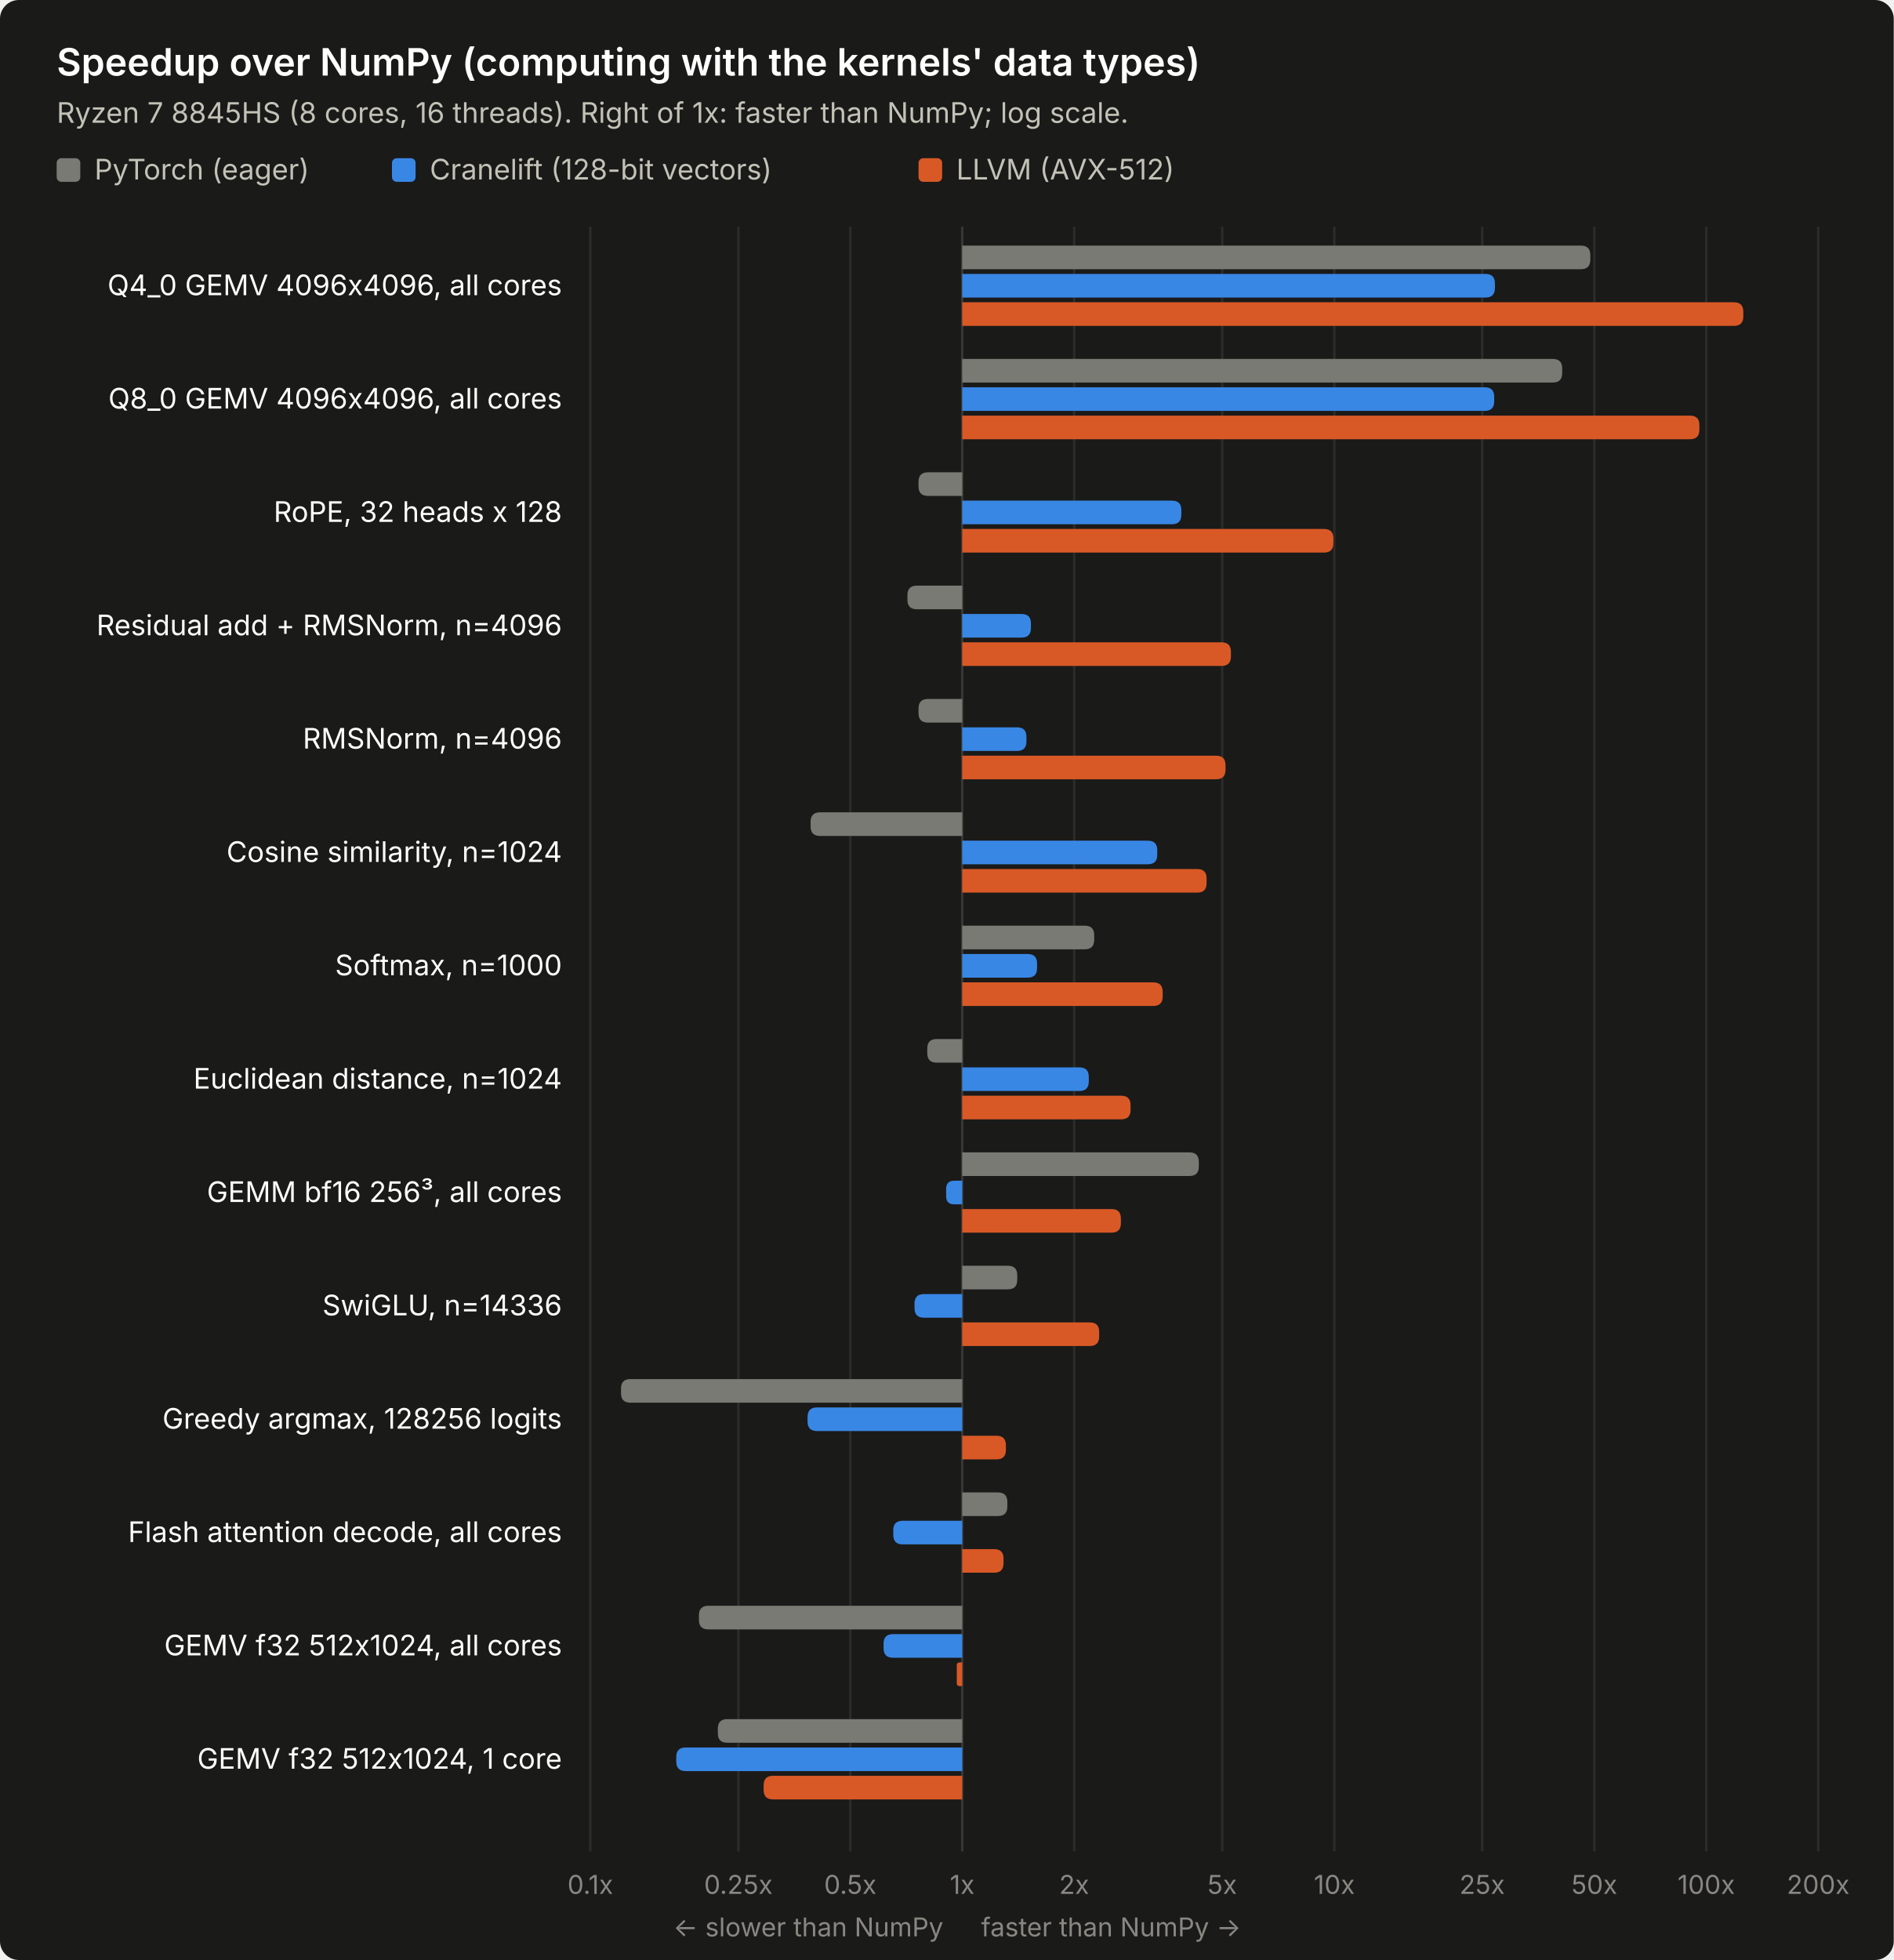
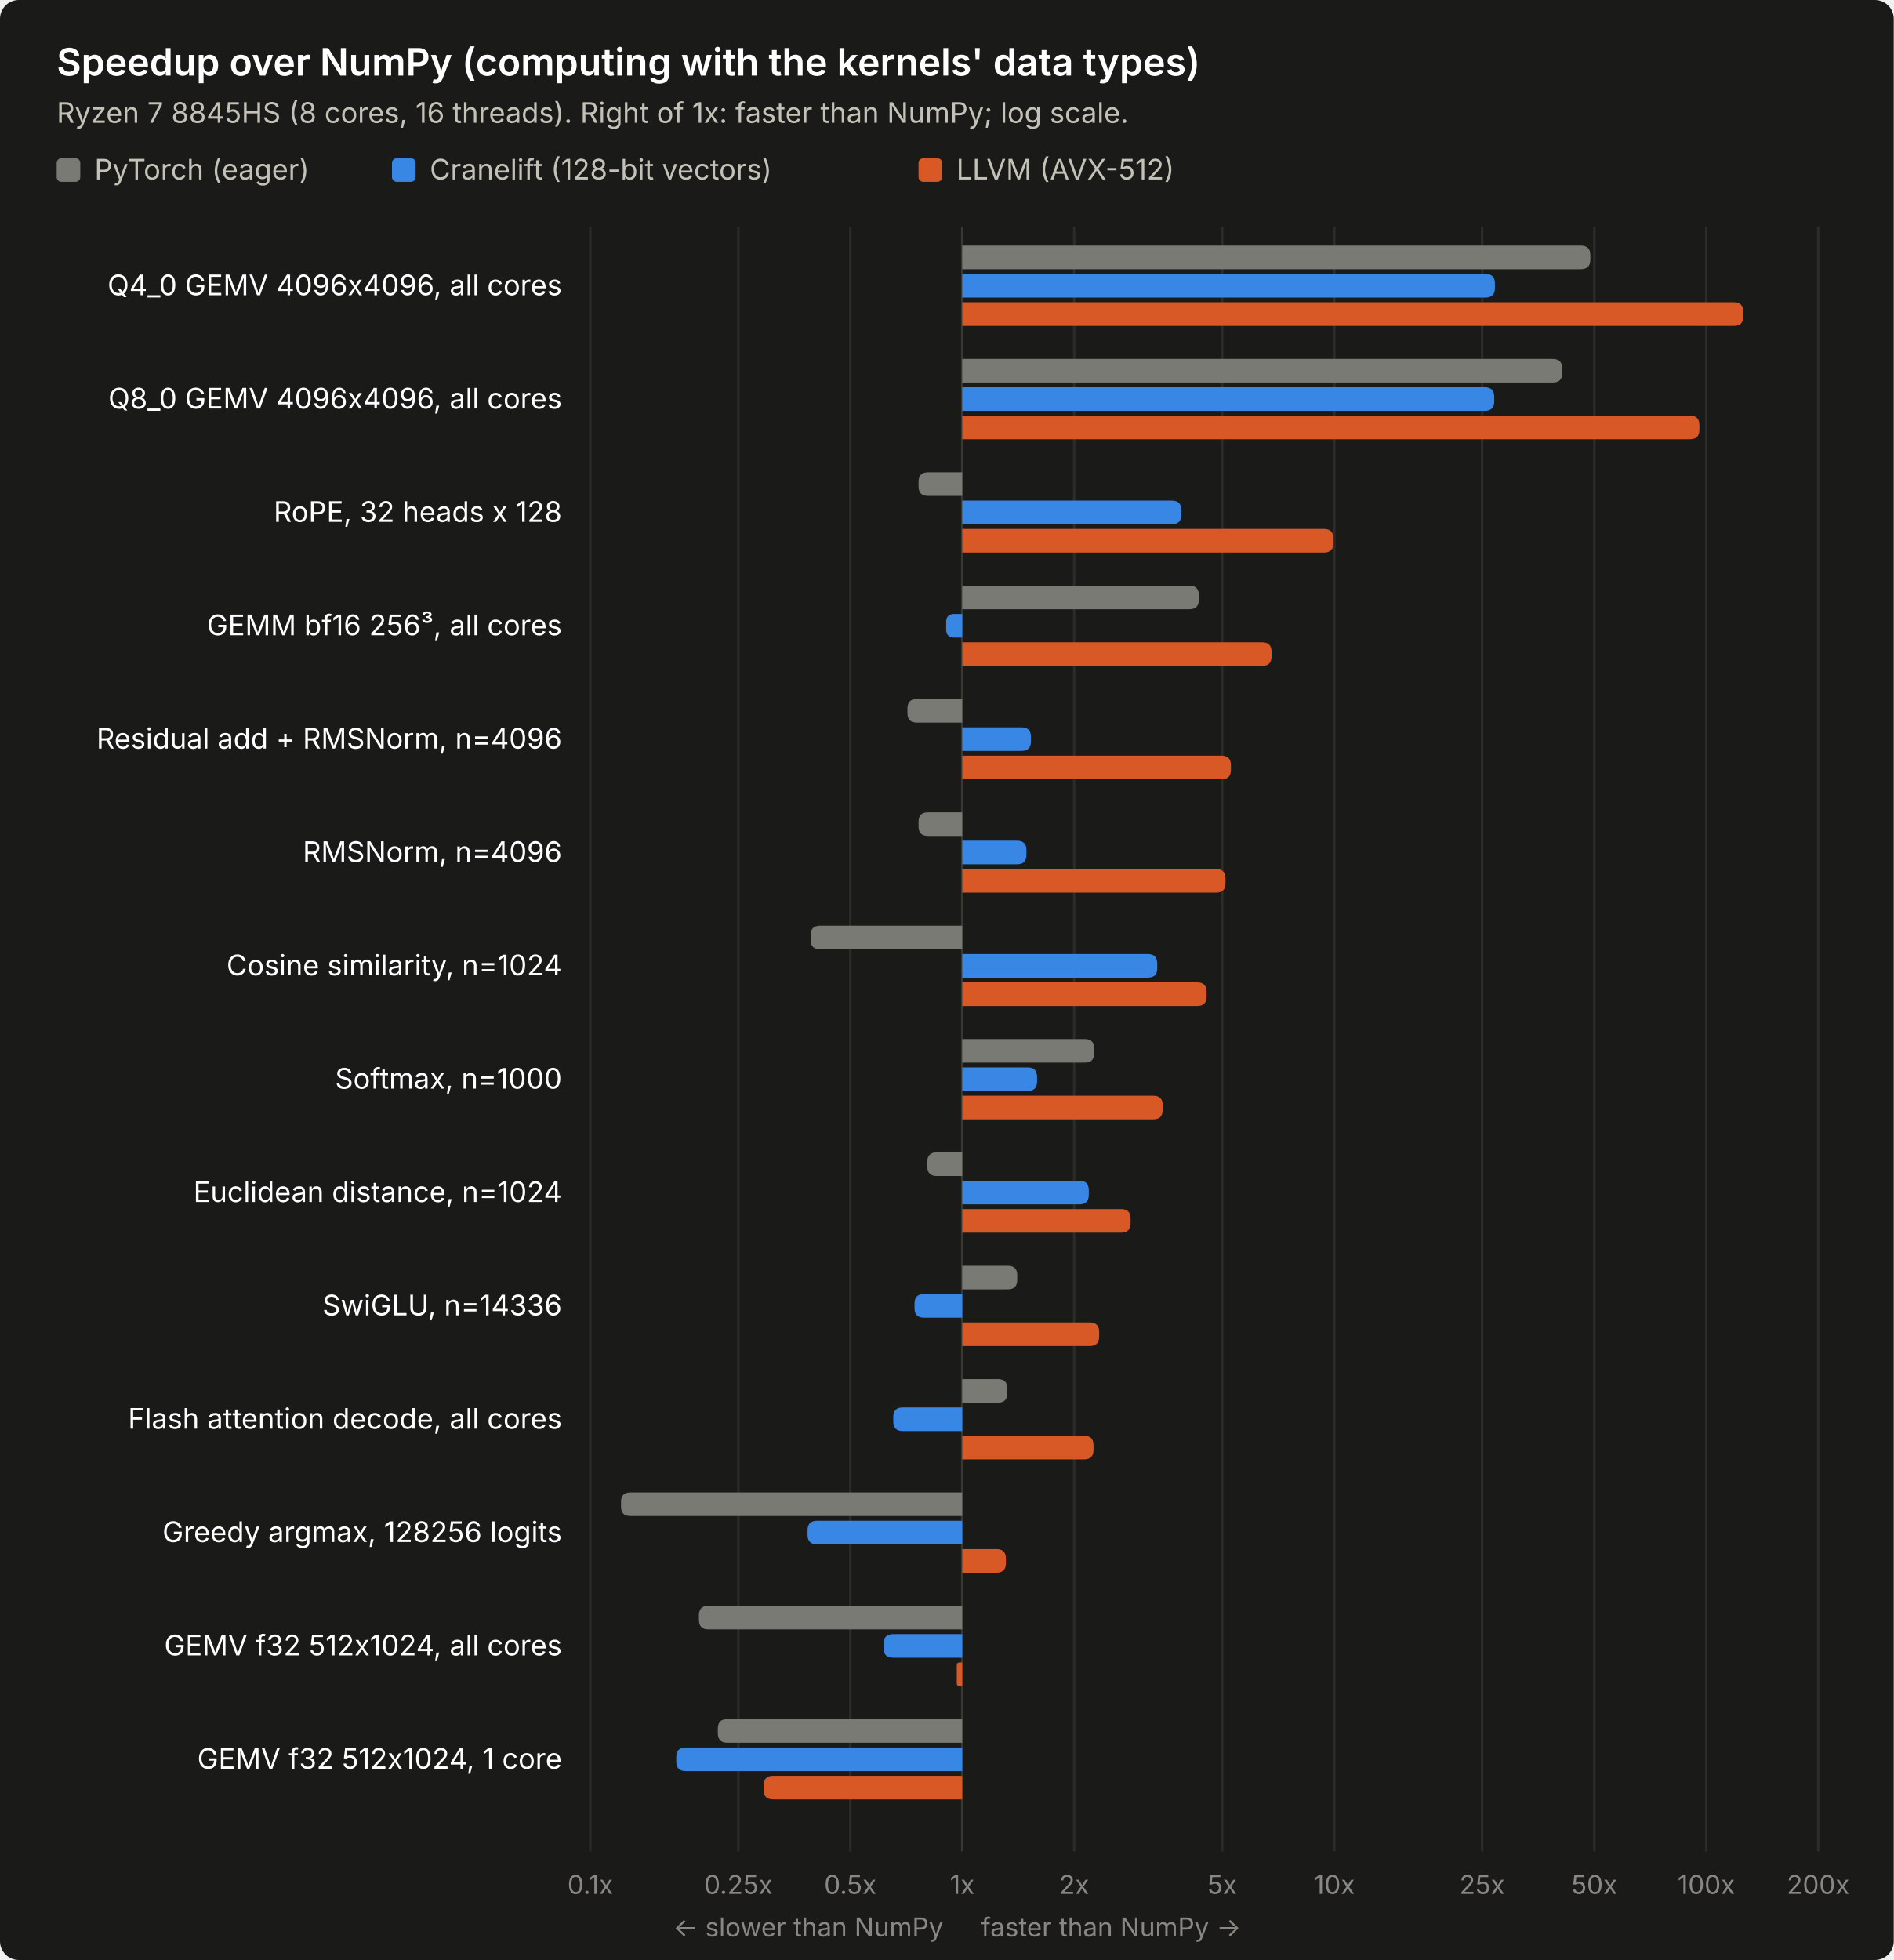
<svg xmlns="http://www.w3.org/2000/svg" width="802" height="830" viewBox="0 0 802 830" font-family="system-ui, -apple-system, &quot;Segoe UI&quot;, sans-serif">
  <rect width="802" height="830" rx="8" fill="#1a1a19" />
  <text x="24" y="32" font-size="16" font-weight="600" fill="#ffffff">Speedup over NumPy (computing with the kernels' data types)</text>
  <text x="24" y="52" font-size="12" fill="#c3c2b7">Ryzen 7 8845HS (8 cores, 16 threads). Right of 1x: faster than NumPy; log scale.</text>
  <rect x="24" y="67" width="10" height="10" rx="2" fill="#7a7a75" />
  <text x="40" y="76" font-size="12" fill="#c3c2b7">PyTorch (eager)</text>
  <rect x="166" y="67" width="10" height="10" rx="2" fill="#3987e5" />
  <text x="182" y="76" font-size="12" fill="#c3c2b7">Cranelift (128-bit vectors)</text>
  <rect x="389" y="67" width="10" height="10" rx="2" fill="#d95926" />
  <text x="405" y="76" font-size="12" fill="#c3c2b7">LLVM (AVX-512)</text>
  <line x1="250.0" y1="96" x2="250.0" y2="784" stroke="#2c2c2a" stroke-width="1" />
  <text x="250.0" y="802" font-size="11" text-anchor="middle" fill="#898781">0.1x</text>
  <line x1="312.7" y1="96" x2="312.7" y2="784" stroke="#2c2c2a" stroke-width="1" />
  <text x="312.7" y="802" font-size="11" text-anchor="middle" fill="#898781">0.25x</text>
  <line x1="360.1" y1="96" x2="360.1" y2="784" stroke="#2c2c2a" stroke-width="1" />
  <text x="360.1" y="802" font-size="11" text-anchor="middle" fill="#898781">0.5x</text>
  <line x1="407.5" y1="96" x2="407.5" y2="784" stroke="#383835" stroke-width="1" />
  <text x="407.5" y="802" font-size="11" text-anchor="middle" fill="#898781">1x</text>
  <line x1="454.9" y1="96" x2="454.9" y2="784" stroke="#2c2c2a" stroke-width="1" />
  <text x="454.9" y="802" font-size="11" text-anchor="middle" fill="#898781">2x</text>
  <line x1="517.6" y1="96" x2="517.6" y2="784" stroke="#2c2c2a" stroke-width="1" />
  <text x="517.6" y="802" font-size="11" text-anchor="middle" fill="#898781">5x</text>
  <line x1="565.1" y1="96" x2="565.1" y2="784" stroke="#2c2c2a" stroke-width="1" />
  <text x="565.1" y="802" font-size="11" text-anchor="middle" fill="#898781">10x</text>
  <line x1="627.7" y1="96" x2="627.7" y2="784" stroke="#2c2c2a" stroke-width="1" />
  <text x="627.7" y="802" font-size="11" text-anchor="middle" fill="#898781">25x</text>
  <line x1="675.2" y1="96" x2="675.2" y2="784" stroke="#2c2c2a" stroke-width="1" />
  <text x="675.2" y="802" font-size="11" text-anchor="middle" fill="#898781">50x</text>
  <line x1="722.6" y1="96" x2="722.6" y2="784" stroke="#2c2c2a" stroke-width="1" />
  <text x="722.6" y="802" font-size="11" text-anchor="middle" fill="#898781">100x</text>
  <line x1="770.0" y1="96" x2="770.0" y2="784" stroke="#2c2c2a" stroke-width="1" />
  <text x="770.0" y="802" font-size="11" text-anchor="middle" fill="#898781">200x</text>
  <text x="399.5" y="820" font-size="11" text-anchor="end" fill="#898781">← slower than NumPy</text>
  <text x="415.5" y="820" font-size="11" fill="#898781">faster than NumPy →</text>
  <text x="238" y="125.0" font-size="12" text-anchor="end" fill="#ffffff">Q4_0 GEMV 4096x4096, all cores</text>
  <path d="M407.5,104.0 H669.5 Q673.5,104.0 673.5,108.0 V110.0 Q673.5,114.0 669.5,114.0 H407.5 Z" fill="#7a7a75" />
  <path d="M407.5,116.0 H629.1 Q633.1,116.0 633.1,120.0 V122.0 Q633.1,126.0 629.1,126.0 H407.5 Z" fill="#3987e5" />
  <path d="M407.5,128.0 H734.3 Q738.3,128.0 738.3,132.0 V134.0 Q738.3,138.0 734.3,138.0 H407.5 Z" fill="#d95926" />
  <text x="238" y="173.0" font-size="12" text-anchor="end" fill="#ffffff">Q8_0 GEMV 4096x4096, all cores</text>
  <path d="M407.5,152.0 H657.6 Q661.6,152.0 661.6,156.0 V158.0 Q661.6,162.0 657.6,162.0 H407.5 Z" fill="#7a7a75" />
  <path d="M407.5,164.0 H628.8 Q632.8,164.0 632.8,168.0 V170.0 Q632.8,174.0 628.8,174.0 H407.5 Z" fill="#3987e5" />
  <path d="M407.5,176.0 H715.7 Q719.7,176.0 719.7,180.0 V182.0 Q719.7,186.0 715.7,186.0 H407.5 Z" fill="#d95926" />
  <text x="238" y="221.0" font-size="12" text-anchor="end" fill="#ffffff">RoPE, 32 heads x 128</text>
  <path d="M407.5,200.0 H393.0 Q389.0,200.0 389.0,204.0 V206.0 Q389.0,210.0 393.0,210.0 H407.5 Z" fill="#7a7a75" />
  <path d="M407.5,212.0 H496.3 Q500.3,212.0 500.3,216.0 V218.0 Q500.3,222.0 496.3,222.0 H407.5 Z" fill="#3987e5" />
  <path d="M407.5,224.0 H560.7 Q564.7,224.0 564.7,228.0 V230.0 Q564.7,234.0 560.7,234.0 H407.5 Z" fill="#d95926" />
-   <text x="238" y="269.0" font-size="12" text-anchor="end" fill="#ffffff">Residual add + RMSNorm, n=4096</text>
-   <path d="M407.5,248.0 H388.3 Q384.3,248.0 384.3,252.0 V254.0 Q384.3,258.0 388.3,258.0 H407.5 Z" fill="#7a7a75" />
-   <path d="M407.5,260.0 H432.6 Q436.6,260.0 436.6,264.0 V266.0 Q436.6,270.0 432.6,270.0 H407.5 Z" fill="#3987e5" />
-   <path d="M407.5,272.0 H517.3 Q521.3,272.0 521.3,276.0 V278.0 Q521.3,282.0 517.3,282.0 H407.5 Z" fill="#d95926" />
-   <text x="238" y="317.0" font-size="12" text-anchor="end" fill="#ffffff">RMSNorm, n=4096</text>
-   <path d="M407.5,296.0 H393.0 Q389.0,296.0 389.0,300.0 V302.0 Q389.0,306.0 393.0,306.0 H407.5 Z" fill="#7a7a75" />
-   <path d="M407.5,308.0 H430.7 Q434.7,308.0 434.7,312.0 V314.0 Q434.7,318.0 430.7,318.0 H407.5 Z" fill="#3987e5" />
-   <path d="M407.5,320.0 H515.0 Q519.0,320.0 519.0,324.0 V326.0 Q519.0,330.0 515.0,330.0 H407.5 Z" fill="#d95926" />
-   <text x="238" y="365.0" font-size="12" text-anchor="end" fill="#ffffff">Cosine similarity, n=1024</text>
-   <path d="M407.5,344.0 H347.3 Q343.3,344.0 343.3,348.0 V350.0 Q343.3,354.0 347.3,354.0 H407.5 Z" fill="#7a7a75" />
-   <path d="M407.5,356.0 H486.1 Q490.1,356.0 490.1,360.0 V362.0 Q490.1,366.0 486.1,366.0 H407.5 Z" fill="#3987e5" />
-   <path d="M407.5,368.0 H507.0 Q511.0,368.0 511.0,372.0 V374.0 Q511.0,378.0 507.0,378.0 H407.5 Z" fill="#d95926" />
-   <text x="238" y="413.0" font-size="12" text-anchor="end" fill="#ffffff">Softmax, n=1000</text>
-   <path d="M407.5,392.0 H459.4 Q463.4,392.0 463.4,396.0 V398.0 Q463.4,402.0 459.4,402.0 H407.5 Z" fill="#7a7a75" />
-   <path d="M407.5,404.0 H435.2 Q439.2,404.0 439.2,408.0 V410.0 Q439.2,414.0 435.2,414.0 H407.5 Z" fill="#3987e5" />
-   <path d="M407.5,416.0 H488.4 Q492.4,416.0 492.4,420.0 V422.0 Q492.4,426.0 488.4,426.0 H407.5 Z" fill="#d95926" />
-   <text x="238" y="461.0" font-size="12" text-anchor="end" fill="#ffffff">Euclidean distance, n=1024</text>
-   <path d="M407.5,440.0 H396.7 Q392.7,440.0 392.7,444.0 V446.0 Q392.7,450.0 396.7,450.0 H407.5 Z" fill="#7a7a75" />
-   <path d="M407.5,452.0 H457.1 Q461.1,452.0 461.1,456.0 V458.0 Q461.1,462.0 457.1,462.0 H407.5 Z" fill="#3987e5" />
-   <path d="M407.5,464.0 H474.8 Q478.8,464.0 478.8,468.0 V470.0 Q478.8,474.0 474.8,474.0 H407.5 Z" fill="#d95926" />
-   <text x="238" y="509.0" font-size="12" text-anchor="end" fill="#ffffff">GEMM bf16 256³, all cores</text>
-   <path d="M407.5,488.0 H503.7 Q507.7,488.0 507.7,492.0 V494.0 Q507.7,498.0 503.7,498.0 H407.5 Z" fill="#7a7a75" />
-   <path d="M407.5,500.0 H404.1 Q400.7,500.0 400.7,503.4 V506.6 Q400.7,510.0 404.1,510.0 H407.5 Z" fill="#3987e5" />
-   <path d="M407.5,512.0 H470.7 Q474.7,512.0 474.7,516.0 V518.0 Q474.7,522.0 470.7,522.0 H407.5 Z" fill="#d95926" />
+   <text x="238" y="269.0" font-size="12" text-anchor="end" fill="#ffffff">GEMM bf16 256³, all cores</text>
+   <path d="M407.5,248.0 H503.7 Q507.7,248.0 507.7,252.0 V254.0 Q507.7,258.0 503.7,258.0 H407.5 Z" fill="#7a7a75" />
+   <path d="M407.5,260.0 H404.1 Q400.7,260.0 400.7,263.4 V266.6 Q400.7,270.0 404.1,270.0 H407.5 Z" fill="#3987e5" />
+   <path d="M407.5,272.0 H534.5 Q538.5,272.0 538.5,276.0 V278.0 Q538.5,282.0 534.5,282.0 H407.5 Z" fill="#d95926" />
+   <text x="238" y="317.0" font-size="12" text-anchor="end" fill="#ffffff">Residual add + RMSNorm, n=4096</text>
+   <path d="M407.5,296.0 H388.3 Q384.3,296.0 384.3,300.0 V302.0 Q384.3,306.0 388.3,306.0 H407.5 Z" fill="#7a7a75" />
+   <path d="M407.5,308.0 H432.6 Q436.6,308.0 436.6,312.0 V314.0 Q436.6,318.0 432.6,318.0 H407.5 Z" fill="#3987e5" />
+   <path d="M407.5,320.0 H517.3 Q521.3,320.0 521.3,324.0 V326.0 Q521.3,330.0 517.3,330.0 H407.5 Z" fill="#d95926" />
+   <text x="238" y="365.0" font-size="12" text-anchor="end" fill="#ffffff">RMSNorm, n=4096</text>
+   <path d="M407.5,344.0 H393.0 Q389.0,344.0 389.0,348.0 V350.0 Q389.0,354.0 393.0,354.0 H407.5 Z" fill="#7a7a75" />
+   <path d="M407.5,356.0 H430.7 Q434.7,356.0 434.7,360.0 V362.0 Q434.7,366.0 430.7,366.0 H407.5 Z" fill="#3987e5" />
+   <path d="M407.5,368.0 H515.0 Q519.0,368.0 519.0,372.0 V374.0 Q519.0,378.0 515.0,378.0 H407.5 Z" fill="#d95926" />
+   <text x="238" y="413.0" font-size="12" text-anchor="end" fill="#ffffff">Cosine similarity, n=1024</text>
+   <path d="M407.5,392.0 H347.3 Q343.3,392.0 343.3,396.0 V398.0 Q343.3,402.0 347.3,402.0 H407.5 Z" fill="#7a7a75" />
+   <path d="M407.5,404.0 H486.1 Q490.1,404.0 490.1,408.0 V410.0 Q490.1,414.0 486.1,414.0 H407.5 Z" fill="#3987e5" />
+   <path d="M407.5,416.0 H507.0 Q511.0,416.0 511.0,420.0 V422.0 Q511.0,426.0 507.0,426.0 H407.5 Z" fill="#d95926" />
+   <text x="238" y="461.0" font-size="12" text-anchor="end" fill="#ffffff">Softmax, n=1000</text>
+   <path d="M407.5,440.0 H459.4 Q463.4,440.0 463.4,444.0 V446.0 Q463.4,450.0 459.4,450.0 H407.5 Z" fill="#7a7a75" />
+   <path d="M407.5,452.0 H435.2 Q439.2,452.0 439.2,456.0 V458.0 Q439.2,462.0 435.2,462.0 H407.5 Z" fill="#3987e5" />
+   <path d="M407.5,464.0 H488.4 Q492.4,464.0 492.4,468.0 V470.0 Q492.4,474.0 488.4,474.0 H407.5 Z" fill="#d95926" />
+   <text x="238" y="509.0" font-size="12" text-anchor="end" fill="#ffffff">Euclidean distance, n=1024</text>
+   <path d="M407.5,488.0 H396.7 Q392.7,488.0 392.7,492.0 V494.0 Q392.7,498.0 396.7,498.0 H407.5 Z" fill="#7a7a75" />
+   <path d="M407.5,500.0 H457.1 Q461.1,500.0 461.1,504.0 V506.0 Q461.1,510.0 457.1,510.0 H407.5 Z" fill="#3987e5" />
+   <path d="M407.5,512.0 H474.8 Q478.8,512.0 478.8,516.0 V518.0 Q478.8,522.0 474.8,522.0 H407.5 Z" fill="#d95926" />
  <text x="238" y="557.0" font-size="12" text-anchor="end" fill="#ffffff">SwiGLU, n=14336</text>
  <path d="M407.5,536.0 H426.8 Q430.8,536.0 430.8,540.0 V542.0 Q430.8,546.0 426.8,546.0 H407.5 Z" fill="#7a7a75" />
  <path d="M407.5,548.0 H391.3 Q387.3,548.0 387.3,552.0 V554.0 Q387.3,558.0 391.3,558.0 H407.5 Z" fill="#3987e5" />
  <path d="M407.5,560.0 H461.5 Q465.5,560.0 465.5,564.0 V566.0 Q465.5,570.0 461.5,570.0 H407.5 Z" fill="#d95926" />
-   <text x="238" y="605.0" font-size="12" text-anchor="end" fill="#ffffff">Greedy argmax, 128256 logits</text>
-   <path d="M407.5,584.0 H267.0 Q263.0,584.0 263.0,588.0 V590.0 Q263.0,594.0 267.0,594.0 H407.5 Z" fill="#7a7a75" />
-   <path d="M407.5,596.0 H346.0 Q342.0,596.0 342.0,600.0 V602.0 Q342.0,606.0 346.0,606.0 H407.5 Z" fill="#3987e5" />
-   <path d="M407.5,608.0 H422.0 Q426.0,608.0 426.0,612.0 V614.0 Q426.0,618.0 422.0,618.0 H407.5 Z" fill="#d95926" />
-   <text x="238" y="653.0" font-size="12" text-anchor="end" fill="#ffffff">Flash attention decode, all cores</text>
-   <path d="M407.5,632.0 H422.6 Q426.6,632.0 426.6,636.0 V638.0 Q426.6,642.0 422.6,642.0 H407.5 Z" fill="#7a7a75" />
-   <path d="M407.5,644.0 H382.3 Q378.3,644.0 378.3,648.0 V650.0 Q378.3,654.0 382.3,654.0 H407.5 Z" fill="#3987e5" />
-   <path d="M407.5,656.0 H421.0 Q425.0,656.0 425.0,660.0 V662.0 Q425.0,666.0 421.0,666.0 H407.5 Z" fill="#d95926" />
+   <text x="238" y="605.0" font-size="12" text-anchor="end" fill="#ffffff">Flash attention decode, all cores</text>
+   <path d="M407.5,584.0 H422.6 Q426.6,584.0 426.6,588.0 V590.0 Q426.6,594.0 422.6,594.0 H407.5 Z" fill="#7a7a75" />
+   <path d="M407.5,596.0 H382.3 Q378.3,596.0 378.3,600.0 V602.0 Q378.3,606.0 382.3,606.0 H407.5 Z" fill="#3987e5" />
+   <path d="M407.5,608.0 H459.1 Q463.1,608.0 463.1,612.0 V614.0 Q463.1,618.0 459.1,618.0 H407.5 Z" fill="#d95926" />
+   <text x="238" y="653.0" font-size="12" text-anchor="end" fill="#ffffff">Greedy argmax, 128256 logits</text>
+   <path d="M407.5,632.0 H267.0 Q263.0,632.0 263.0,636.0 V638.0 Q263.0,642.0 267.0,642.0 H407.5 Z" fill="#7a7a75" />
+   <path d="M407.5,644.0 H346.0 Q342.0,644.0 342.0,648.0 V650.0 Q342.0,654.0 346.0,654.0 H407.5 Z" fill="#3987e5" />
+   <path d="M407.5,656.0 H422.0 Q426.0,656.0 426.0,660.0 V662.0 Q426.0,666.0 422.0,666.0 H407.5 Z" fill="#d95926" />
  <text x="238" y="701.0" font-size="12" text-anchor="end" fill="#ffffff">GEMV f32 512x1024, all cores</text>
  <path d="M407.5,680.0 H300.0 Q296.0,680.0 296.0,684.0 V686.0 Q296.0,690.0 300.0,690.0 H407.5 Z" fill="#7a7a75" />
  <path d="M407.5,692.0 H378.2 Q374.2,692.0 374.2,696.0 V698.0 Q374.2,702.0 378.2,702.0 H407.5 Z" fill="#3987e5" />
  <path d="M407.5,704.0 H406.4 Q405.2,704.0 405.2,705.2 V712.8 Q405.2,714.0 406.4,714.0 H407.5 Z" fill="#d95926" />
  <text x="238" y="749.0" font-size="12" text-anchor="end" fill="#ffffff">GEMV f32 512x1024, 1 core</text>
  <path d="M407.5,728.0 H308.0 Q304.0,728.0 304.0,732.0 V734.0 Q304.0,738.0 308.0,738.0 H407.5 Z" fill="#7a7a75" />
  <path d="M407.5,740.0 H290.4 Q286.4,740.0 286.4,744.0 V746.0 Q286.4,750.0 290.4,750.0 H407.5 Z" fill="#3987e5" />
  <path d="M407.5,752.0 H327.4 Q323.4,752.0 323.4,756.0 V758.0 Q323.4,762.0 327.4,762.0 H407.5 Z" fill="#d95926" />
</svg>
